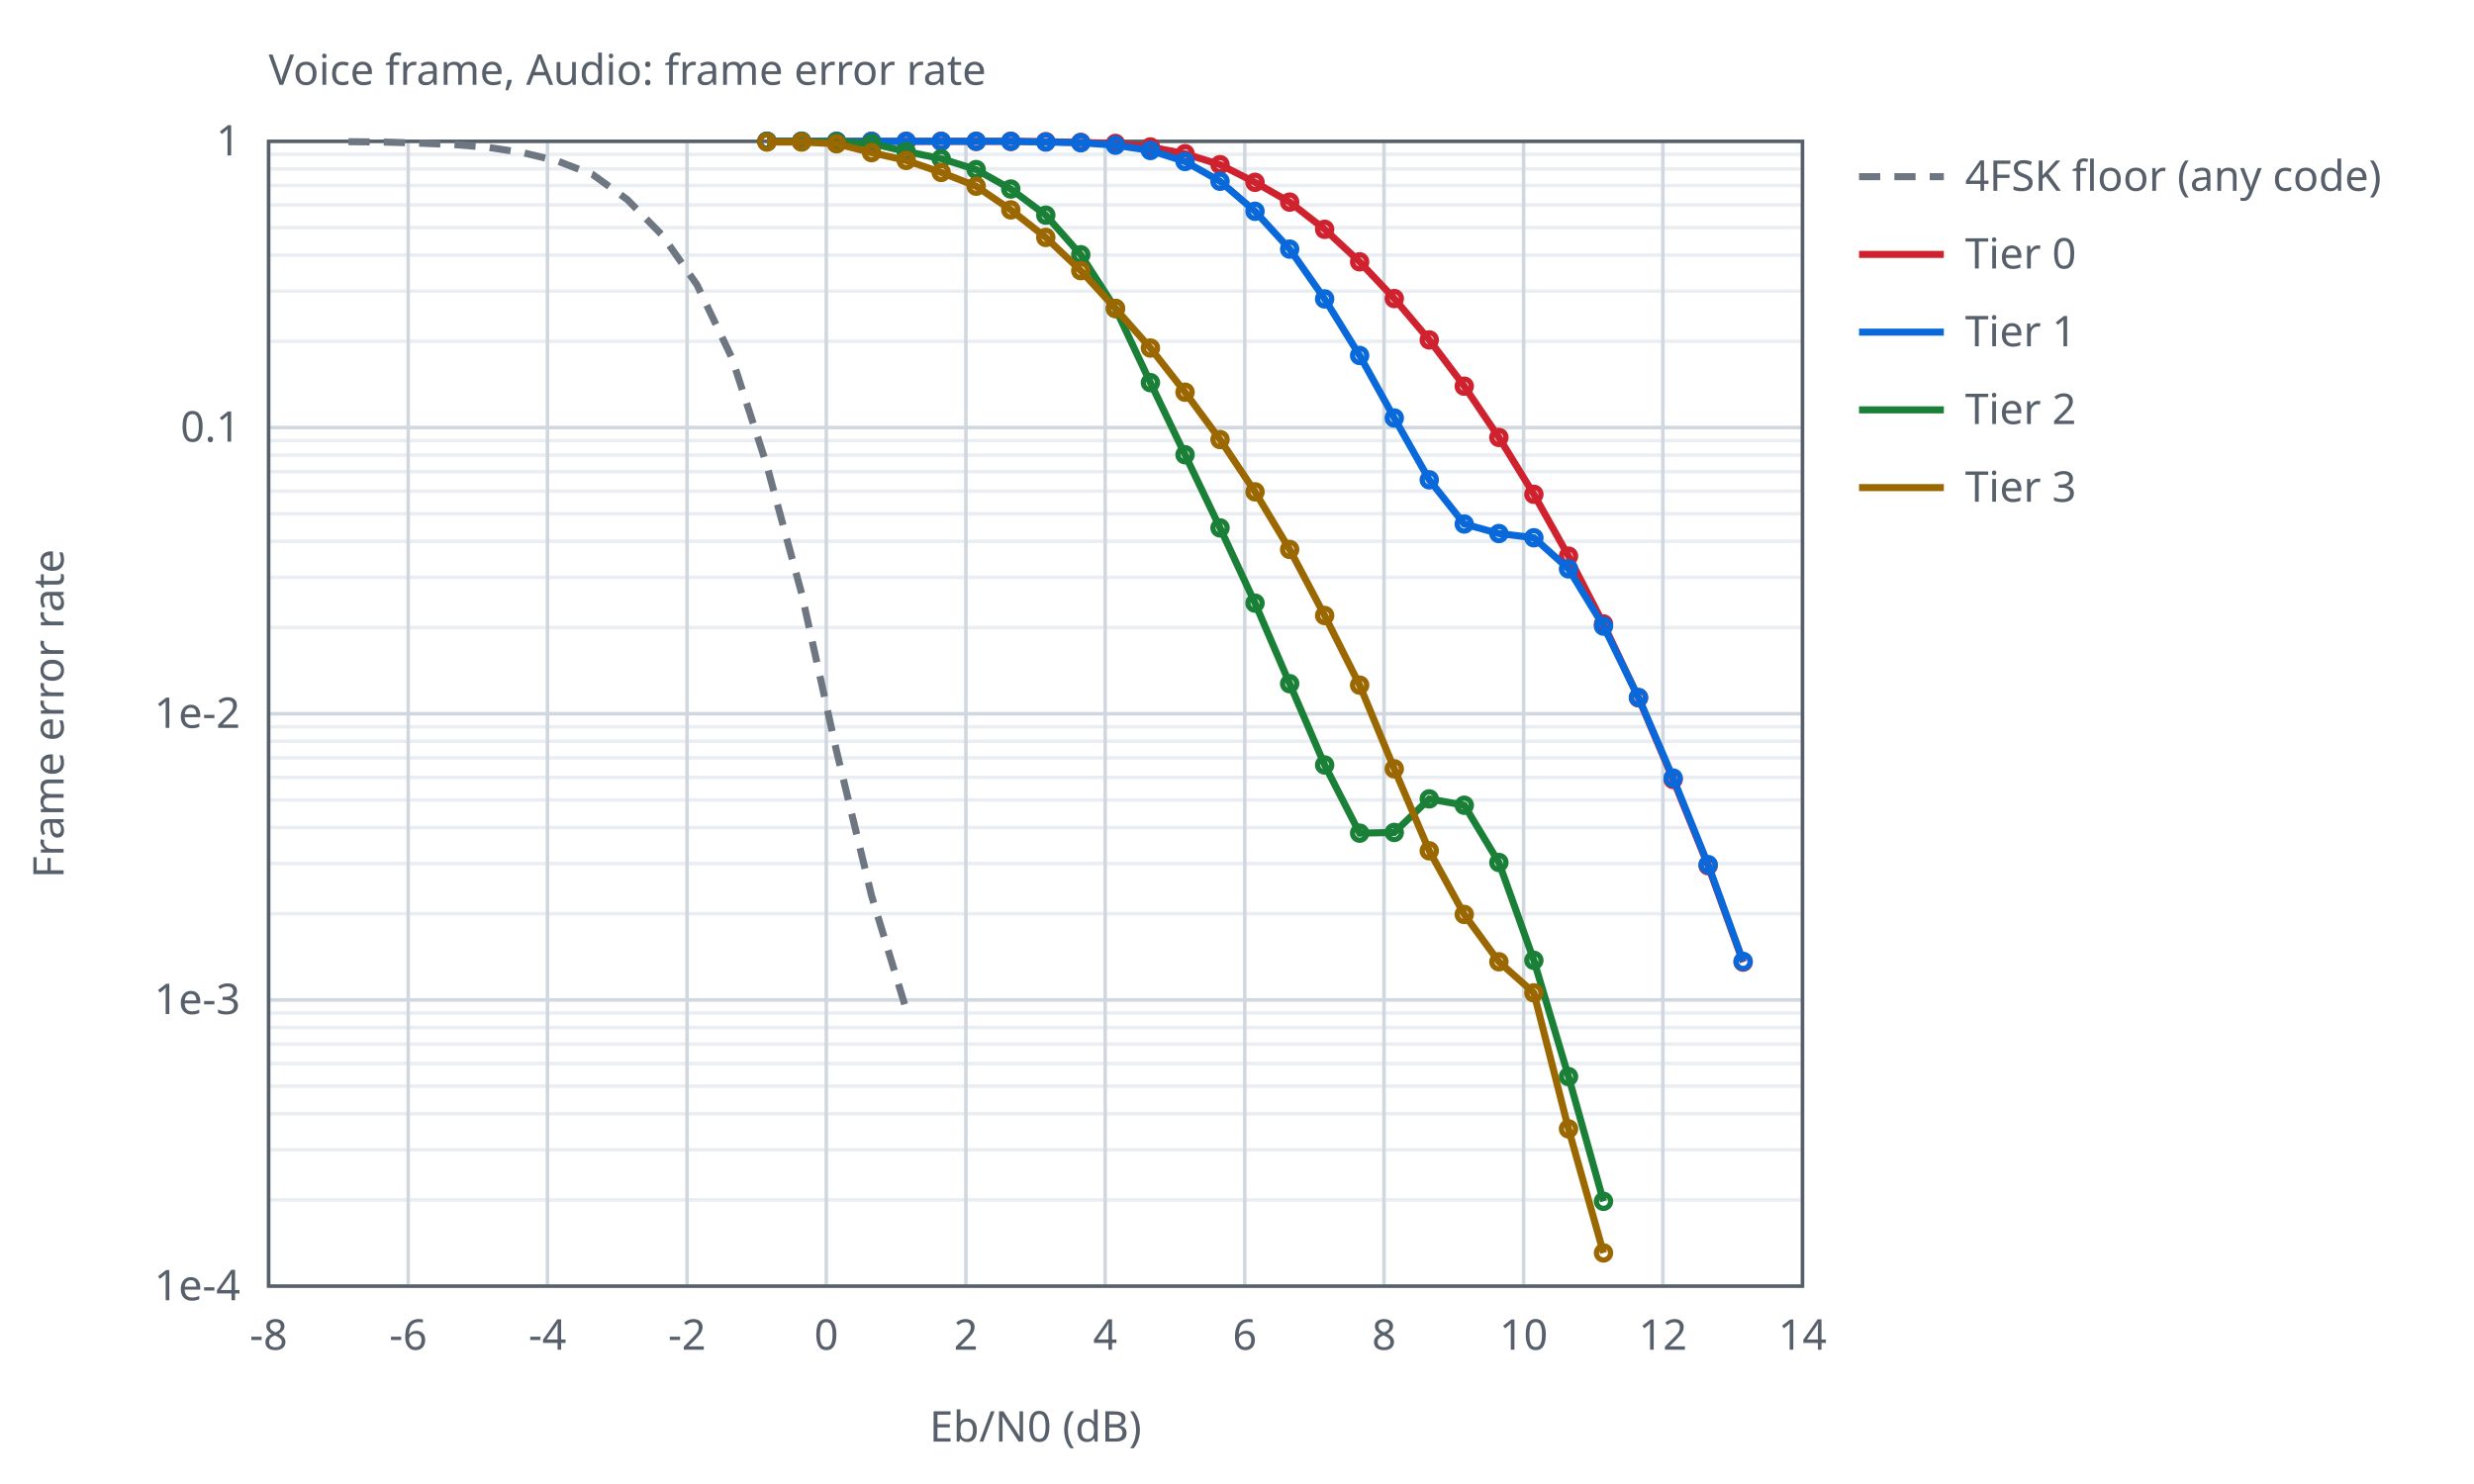
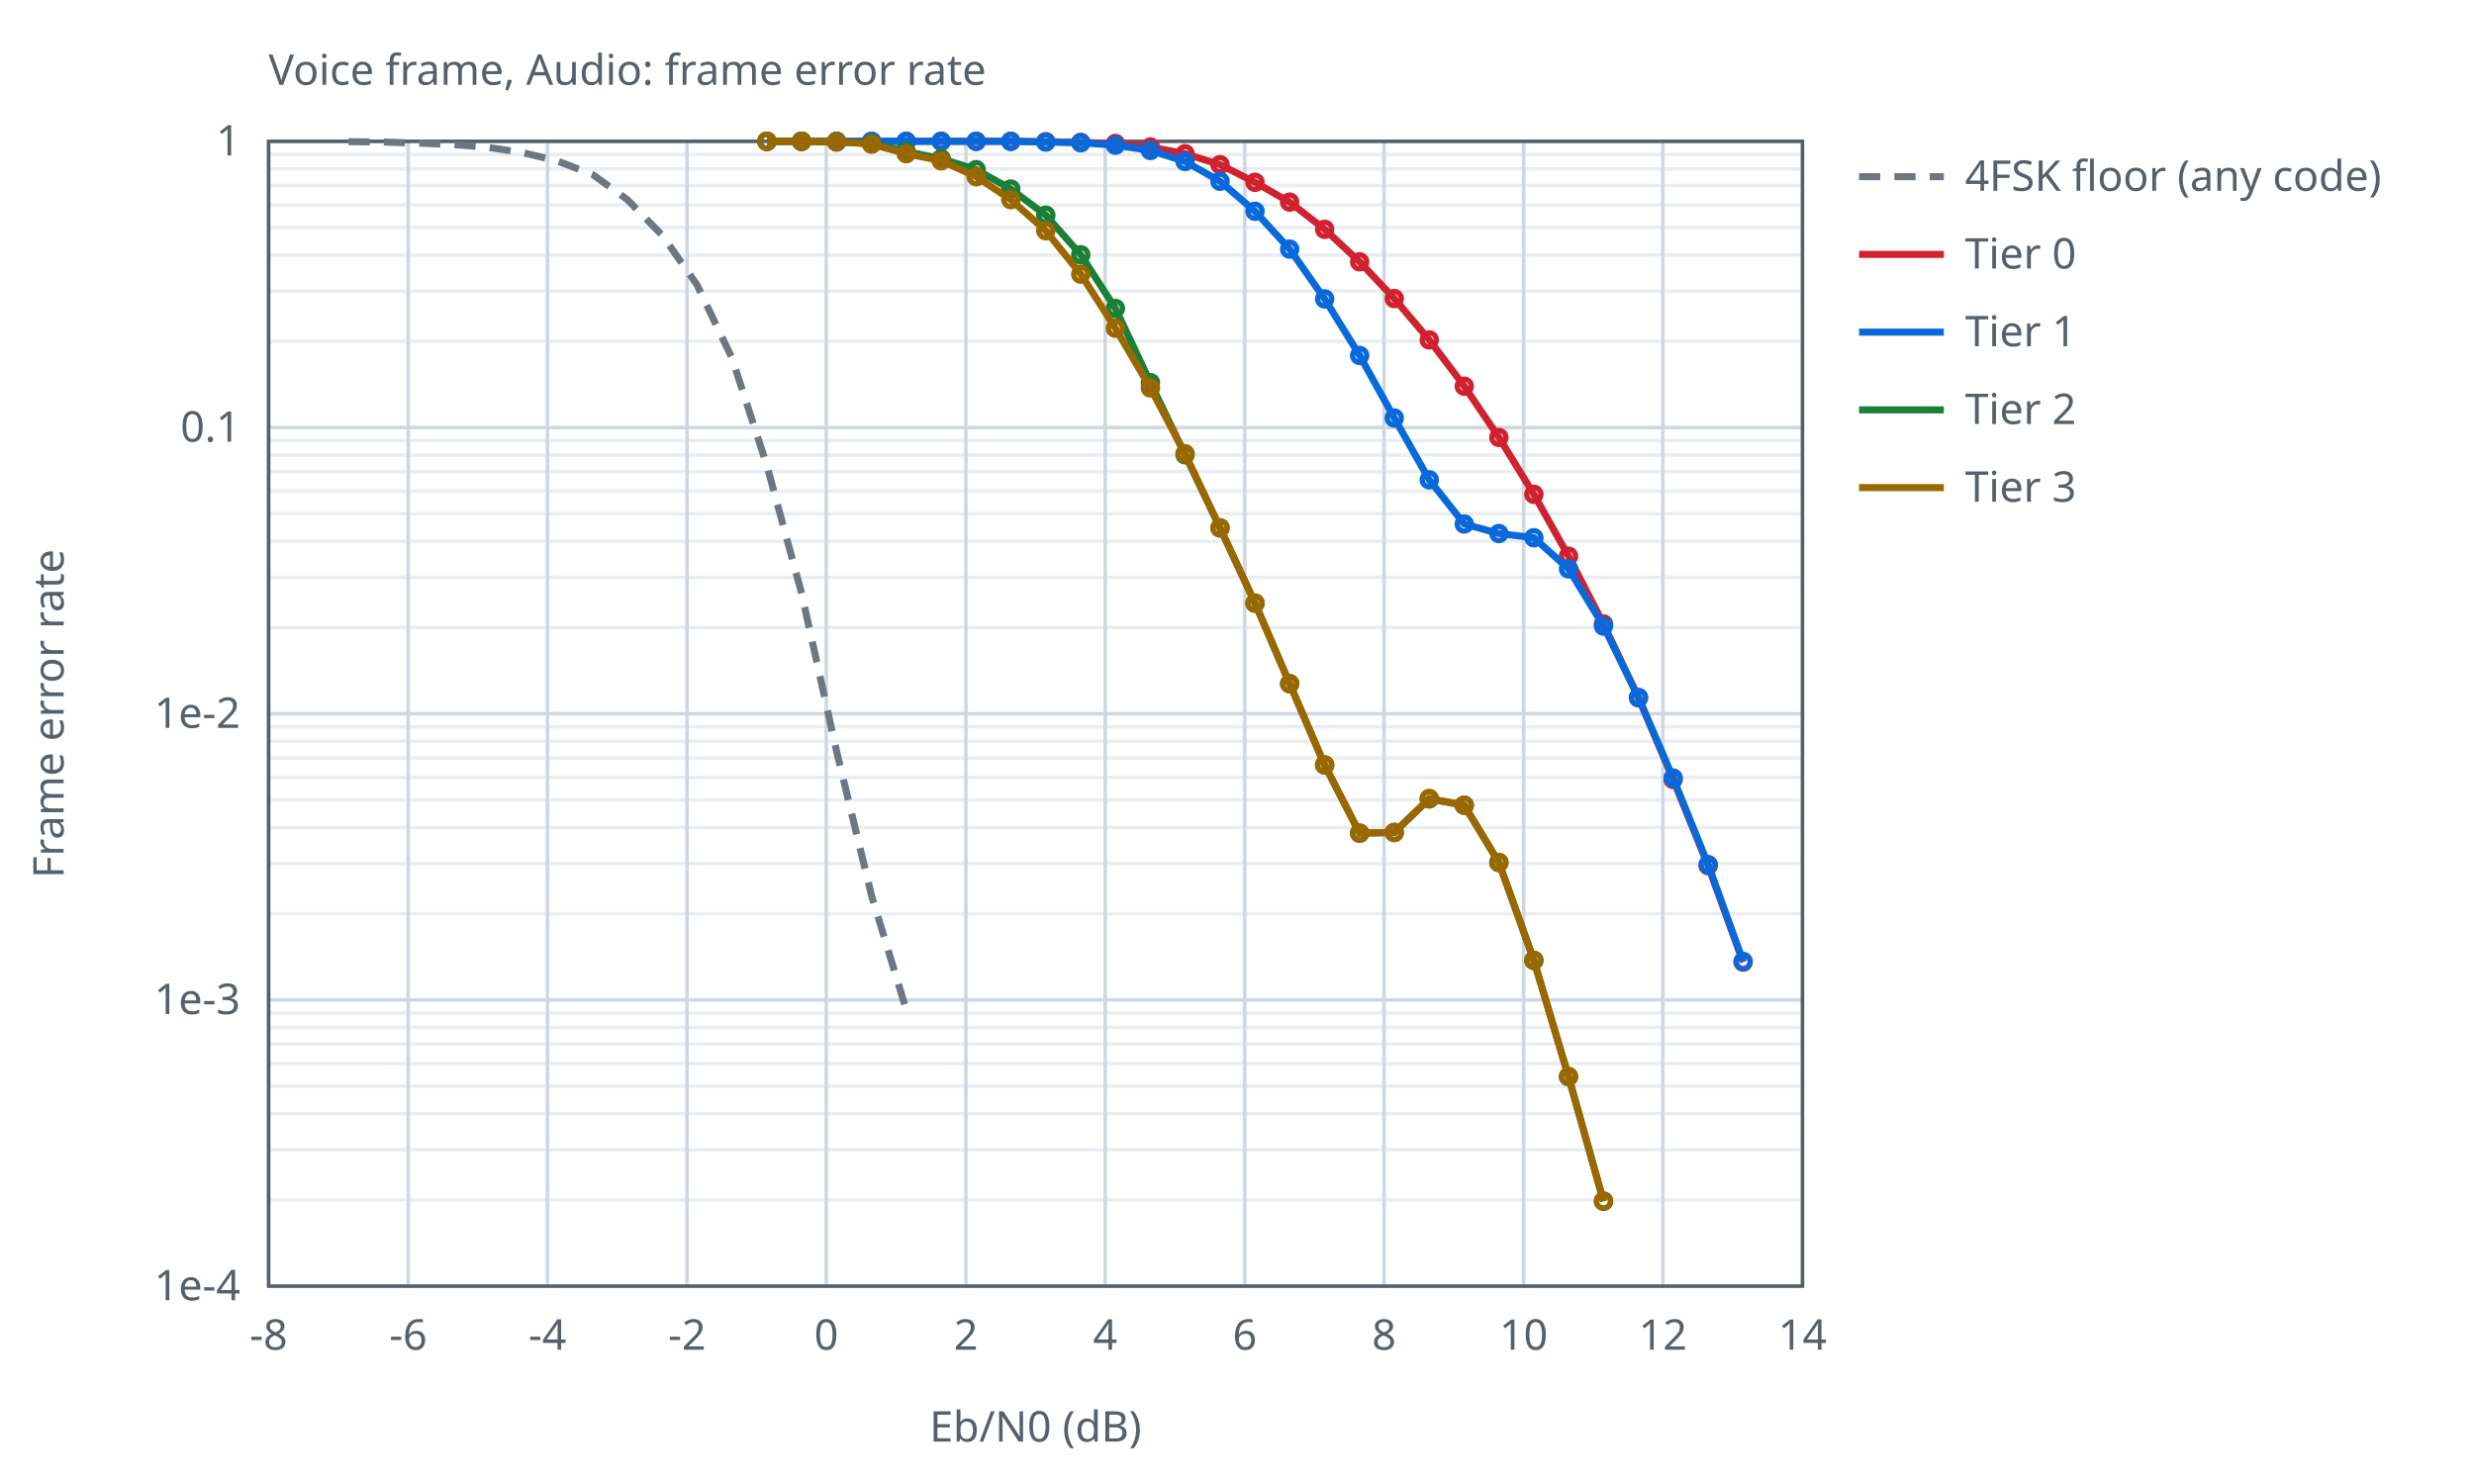
<svg xmlns="http://www.w3.org/2000/svg" width="700" height="420" viewBox="0 0 700 420">
  <style>text{font-family:sans-serif;font-size:12px;fill:#57606a}.ax{stroke:#57606a;stroke-width:1;fill:none}.gr{stroke:#d0d7de;stroke-width:1}.mi{stroke:#eaeef2;stroke-width:1}.r0{stroke:#6e7781}.r1{stroke:#bc4c00}.r2{stroke:#8250df}.s1{stroke:#cf222e}.s2{stroke:#0969da}.s3{stroke:#1a7f37}.s4{stroke:#9a6700}.l{fill:none;stroke-width:2}.p{fill:none;stroke-width:1.5}@media (prefers-color-scheme:dark){text{fill:#c9d1d9}.ax{stroke:#8b949e}.gr{stroke:#30363d}.mi{stroke:#21262d}.r0{stroke:#8b949e}.r1{stroke:#f0883e}.r2{stroke:#d2a8ff}.s1{stroke:#ff7b72}.s2{stroke:#58a6ff}.s3{stroke:#3fb950}.s4{stroke:#d29922}}</style>
  <text x="76.0" y="24">Voice frame, Audio: frame error rate</text>
  <line class="mi" x1="76.0" y1="96.6" x2="510.0" y2="96.6" />
  <line class="mi" x1="76.0" y1="82.4" x2="510.0" y2="82.4" />
  <line class="mi" x1="76.0" y1="72.2" x2="510.0" y2="72.2" />
  <line class="mi" x1="76.0" y1="64.4" x2="510.0" y2="64.4" />
  <line class="mi" x1="76.0" y1="58.0" x2="510.0" y2="58.0" />
  <line class="mi" x1="76.0" y1="52.5" x2="510.0" y2="52.5" />
  <line class="mi" x1="76.0" y1="47.8" x2="510.0" y2="47.8" />
  <line class="mi" x1="76.0" y1="43.7" x2="510.0" y2="43.7" />
  <line class="mi" x1="76.0" y1="177.6" x2="510.0" y2="177.6" />
  <line class="mi" x1="76.0" y1="163.4" x2="510.0" y2="163.4" />
  <line class="mi" x1="76.0" y1="153.2" x2="510.0" y2="153.2" />
  <line class="mi" x1="76.0" y1="145.4" x2="510.0" y2="145.4" />
  <line class="mi" x1="76.0" y1="139.0" x2="510.0" y2="139.0" />
  <line class="mi" x1="76.0" y1="133.5" x2="510.0" y2="133.5" />
  <line class="mi" x1="76.0" y1="128.8" x2="510.0" y2="128.8" />
  <line class="mi" x1="76.0" y1="124.7" x2="510.0" y2="124.7" />
  <line class="mi" x1="76.0" y1="258.6" x2="510.0" y2="258.6" />
  <line class="mi" x1="76.0" y1="244.4" x2="510.0" y2="244.4" />
  <line class="mi" x1="76.0" y1="234.2" x2="510.0" y2="234.2" />
  <line class="mi" x1="76.0" y1="226.4" x2="510.0" y2="226.4" />
  <line class="mi" x1="76.0" y1="220.0" x2="510.0" y2="220.0" />
  <line class="mi" x1="76.0" y1="214.5" x2="510.0" y2="214.5" />
  <line class="mi" x1="76.0" y1="209.8" x2="510.0" y2="209.8" />
  <line class="mi" x1="76.0" y1="205.7" x2="510.0" y2="205.7" />
  <line class="mi" x1="76.0" y1="339.6" x2="510.0" y2="339.6" />
  <line class="mi" x1="76.0" y1="325.4" x2="510.0" y2="325.4" />
  <line class="mi" x1="76.0" y1="315.2" x2="510.0" y2="315.2" />
  <line class="mi" x1="76.0" y1="307.4" x2="510.0" y2="307.4" />
  <line class="mi" x1="76.0" y1="301.0" x2="510.0" y2="301.0" />
  <line class="mi" x1="76.0" y1="295.5" x2="510.0" y2="295.5" />
  <line class="mi" x1="76.0" y1="290.8" x2="510.0" y2="290.8" />
  <line class="mi" x1="76.0" y1="286.7" x2="510.0" y2="286.7" />
  <line class="gr" x1="76.0" y1="364.0" x2="76.0" y2="40.0" />
  <text x="76.0" y="382.0" text-anchor="middle">-8</text>
  <line class="gr" x1="115.5" y1="364.0" x2="115.5" y2="40.0" />
  <text x="115.5" y="382.0" text-anchor="middle">-6</text>
  <line class="gr" x1="154.9" y1="364.0" x2="154.9" y2="40.0" />
  <text x="154.9" y="382.0" text-anchor="middle">-4</text>
  <line class="gr" x1="194.4" y1="364.0" x2="194.4" y2="40.0" />
  <text x="194.4" y="382.0" text-anchor="middle">-2</text>
  <line class="gr" x1="233.8" y1="364.0" x2="233.8" y2="40.0" />
  <text x="233.8" y="382.0" text-anchor="middle">0</text>
  <line class="gr" x1="273.3" y1="364.0" x2="273.3" y2="40.0" />
  <text x="273.3" y="382.0" text-anchor="middle">2</text>
  <line class="gr" x1="312.7" y1="364.0" x2="312.7" y2="40.0" />
  <text x="312.7" y="382.0" text-anchor="middle">4</text>
  <line class="gr" x1="352.2" y1="364.0" x2="352.2" y2="40.0" />
  <text x="352.2" y="382.0" text-anchor="middle">6</text>
  <line class="gr" x1="391.6" y1="364.0" x2="391.6" y2="40.0" />
  <text x="391.6" y="382.0" text-anchor="middle">8</text>
  <line class="gr" x1="431.1" y1="364.0" x2="431.1" y2="40.0" />
  <text x="431.1" y="382.0" text-anchor="middle">10</text>
  <line class="gr" x1="470.5" y1="364.0" x2="470.5" y2="40.0" />
  <text x="470.5" y="382.0" text-anchor="middle">12</text>
  <line class="gr" x1="510.0" y1="364.0" x2="510.0" y2="40.0" />
  <text x="510.0" y="382.0" text-anchor="middle">14</text>
  <line class="gr" x1="76.0" y1="40.0" x2="510.0" y2="40.0" />
  <text x="68.0" y="44.0" text-anchor="end">1</text>
  <line class="gr" x1="76.0" y1="121.0" x2="510.0" y2="121.0" />
  <text x="68.0" y="125.0" text-anchor="end">0.1</text>
  <line class="gr" x1="76.0" y1="202.0" x2="510.0" y2="202.0" />
  <text x="68.0" y="206.0" text-anchor="end">1e-2</text>
  <line class="gr" x1="76.0" y1="283.0" x2="510.0" y2="283.0" />
  <text x="68.0" y="287.0" text-anchor="end">1e-3</text>
  <line class="gr" x1="76.0" y1="364.0" x2="510.0" y2="364.0" />
  <text x="68.0" y="368.0" text-anchor="end">1e-4</text>
  <rect class="ax" x="76.0" y="40.0" width="434.0" height="324.0" />
  <text x="293.0" y="408.0" text-anchor="middle">Eb/N0 (dB)</text>
  <text x="18" y="202.0" text-anchor="middle" transform="rotate(-90 18 202.0)">Frame error rate</text>
  <path class="l r0" stroke-dasharray="6 4" d="M98.6,40.1 L108.5,40.2 L118.3,40.5 L128.2,40.9 L138.1,41.7 L147.9,43.2 L157.8,45.6 L167.7,49.4 L177.5,56.5 L187.4,66.6 L197.2,80.6 L207.1,101.3 L217.0,131.8 L226.8,167.9 L236.7,212.6 L246.6,253.5 L256.4,285.7" />
  <line class="l r0" stroke-dasharray="6 4" x1="526.0" y1="50.0" x2="550.0" y2="50.0" />
  <text x="556.0" y="54.0">4FSK floor (any code)</text>
  <path class="l s1" d="M217.0,40.0 L226.8,40.0 L236.7,40.0 L246.6,40.0 L256.4,40.0 L266.3,40.0 L276.2,40.0 L286.0,40.0 L295.9,40.1 L305.8,40.3 L315.6,40.6 L325.5,41.6 L335.3,43.5 L345.2,46.6 L355.1,51.6 L364.9,57.2 L374.8,64.9 L384.7,74.1 L394.5,84.5 L404.4,96.2 L414.3,109.3 L424.1,123.8 L434.0,139.9 L443.8,157.4 L453.7,176.6 L463.6,197.5 L473.4,220.6 L483.3,245.0 L493.2,272.3" />
  <circle class="p s1" cx="217.0" cy="40.0" r="2" />
  <circle class="p s1" cx="226.8" cy="40.0" r="2" />
  <circle class="p s1" cx="236.7" cy="40.0" r="2" />
  <circle class="p s1" cx="246.6" cy="40.0" r="2" />
  <circle class="p s1" cx="256.4" cy="40.0" r="2" />
  <circle class="p s1" cx="266.3" cy="40.0" r="2" />
  <circle class="p s1" cx="276.2" cy="40.0" r="2" />
  <circle class="p s1" cx="286.0" cy="40.0" r="2" />
  <circle class="p s1" cx="295.9" cy="40.1" r="2" />
  <circle class="p s1" cx="305.8" cy="40.3" r="2" />
  <circle class="p s1" cx="315.6" cy="40.6" r="2" />
  <circle class="p s1" cx="325.5" cy="41.6" r="2" />
  <circle class="p s1" cx="335.3" cy="43.5" r="2" />
  <circle class="p s1" cx="345.2" cy="46.6" r="2" />
  <circle class="p s1" cx="355.1" cy="51.6" r="2" />
  <circle class="p s1" cx="364.9" cy="57.2" r="2" />
  <circle class="p s1" cx="374.8" cy="64.9" r="2" />
  <circle class="p s1" cx="384.7" cy="74.1" r="2" />
  <circle class="p s1" cx="394.5" cy="84.5" r="2" />
  <circle class="p s1" cx="404.4" cy="96.2" r="2" />
  <circle class="p s1" cx="414.3" cy="109.3" r="2" />
  <circle class="p s1" cx="424.1" cy="123.8" r="2" />
  <circle class="p s1" cx="434.0" cy="139.9" r="2" />
  <circle class="p s1" cx="443.8" cy="157.4" r="2" />
  <circle class="p s1" cx="453.7" cy="176.6" r="2" />
  <circle class="p s1" cx="463.6" cy="197.5" r="2" />
  <circle class="p s1" cx="473.4" cy="220.6" r="2" />
  <circle class="p s1" cx="483.3" cy="245.0" r="2" />
  <circle class="p s1" cx="493.2" cy="272.3" r="2" />
  <line class="l s1" x1="526.0" y1="72.0" x2="550.0" y2="72.0" />
  <text x="556.0" y="76.0">Tier 0</text>
  <path class="l s2" d="M217.0,40.0 L226.8,40.0 L236.7,40.0 L246.6,40.0 L256.4,40.0 L266.3,40.0 L276.2,40.0 L286.0,40.0 L295.9,40.2 L305.8,40.4 L315.6,41.1 L325.5,42.6 L335.3,45.7 L345.2,51.3 L355.1,59.8 L364.9,70.5 L374.8,84.6 L384.7,100.6 L394.5,118.3 L404.4,135.8 L414.3,148.3 L424.1,151.0 L434.0,152.2 L443.8,161.0 L453.7,177.2 L463.6,197.4 L473.4,220.2 L483.3,244.7 L493.2,272.1" />
  <circle class="p s2" cx="217.0" cy="40.0" r="2" />
  <circle class="p s2" cx="226.8" cy="40.0" r="2" />
  <circle class="p s2" cx="236.7" cy="40.0" r="2" />
  <circle class="p s2" cx="246.6" cy="40.0" r="2" />
  <circle class="p s2" cx="256.4" cy="40.0" r="2" />
  <circle class="p s2" cx="266.3" cy="40.0" r="2" />
  <circle class="p s2" cx="276.2" cy="40.0" r="2" />
  <circle class="p s2" cx="286.0" cy="40.0" r="2" />
  <circle class="p s2" cx="295.9" cy="40.2" r="2" />
  <circle class="p s2" cx="305.8" cy="40.4" r="2" />
  <circle class="p s2" cx="315.6" cy="41.1" r="2" />
  <circle class="p s2" cx="325.5" cy="42.6" r="2" />
  <circle class="p s2" cx="335.3" cy="45.7" r="2" />
  <circle class="p s2" cx="345.2" cy="51.3" r="2" />
  <circle class="p s2" cx="355.1" cy="59.8" r="2" />
  <circle class="p s2" cx="364.9" cy="70.5" r="2" />
  <circle class="p s2" cx="374.8" cy="84.6" r="2" />
  <circle class="p s2" cx="384.7" cy="100.6" r="2" />
  <circle class="p s2" cx="394.5" cy="118.3" r="2" />
  <circle class="p s2" cx="404.4" cy="135.8" r="2" />
  <circle class="p s2" cx="414.3" cy="148.3" r="2" />
  <circle class="p s2" cx="424.1" cy="151.0" r="2" />
  <circle class="p s2" cx="434.0" cy="152.2" r="2" />
  <circle class="p s2" cx="443.8" cy="161.0" r="2" />
  <circle class="p s2" cx="453.7" cy="177.2" r="2" />
  <circle class="p s2" cx="463.6" cy="197.4" r="2" />
  <circle class="p s2" cx="473.4" cy="220.2" r="2" />
  <circle class="p s2" cx="483.3" cy="244.7" r="2" />
  <circle class="p s2" cx="493.2" cy="272.1" r="2" />
  <line class="l s2" x1="526.0" y1="94.0" x2="550.0" y2="94.0" />
  <text x="556.0" y="98.0">Tier 1</text>
  <path class="l s3" d="M217.0,40.0 L226.8,40.0 L236.7,40.2 L246.6,40.6 L256.4,42.9 L266.3,44.9 L276.2,48.0 L286.0,53.5 L295.9,60.9 L305.8,72.1 L315.6,87.3 L325.5,108.3 L335.3,128.7 L345.2,149.4 L355.1,170.7 L364.9,193.5 L374.8,216.5 L384.7,235.8 L394.5,235.6 L404.4,226.1 L414.3,227.9 L424.1,244.1 L434.0,271.8 L443.8,304.7 L453.7,340.0" />
  <circle class="p s3" cx="217.0" cy="40.0" r="2" />
  <circle class="p s3" cx="226.8" cy="40.0" r="2" />
  <circle class="p s3" cx="236.7" cy="40.2" r="2" />
  <circle class="p s3" cx="246.6" cy="40.6" r="2" />
  <circle class="p s3" cx="256.4" cy="42.9" r="2" />
  <circle class="p s3" cx="266.3" cy="44.9" r="2" />
  <circle class="p s3" cx="276.2" cy="48.0" r="2" />
  <circle class="p s3" cx="286.0" cy="53.5" r="2" />
  <circle class="p s3" cx="295.9" cy="60.9" r="2" />
  <circle class="p s3" cx="305.8" cy="72.1" r="2" />
  <circle class="p s3" cx="315.6" cy="87.3" r="2" />
  <circle class="p s3" cx="325.5" cy="108.3" r="2" />
  <circle class="p s3" cx="335.3" cy="128.7" r="2" />
  <circle class="p s3" cx="345.2" cy="149.4" r="2" />
  <circle class="p s3" cx="355.1" cy="170.7" r="2" />
  <circle class="p s3" cx="364.9" cy="193.5" r="2" />
  <circle class="p s3" cx="374.8" cy="216.5" r="2" />
  <circle class="p s3" cx="384.7" cy="235.8" r="2" />
  <circle class="p s3" cx="394.5" cy="235.6" r="2" />
  <circle class="p s3" cx="404.4" cy="226.1" r="2" />
  <circle class="p s3" cx="414.3" cy="227.9" r="2" />
  <circle class="p s3" cx="424.1" cy="244.1" r="2" />
  <circle class="p s3" cx="434.0" cy="271.8" r="2" />
  <circle class="p s3" cx="443.8" cy="304.7" r="2" />
  <circle class="p s3" cx="453.7" cy="340.0" r="2" />
  <line class="l s3" x1="526.0" y1="116.0" x2="550.0" y2="116.0" />
  <text x="556.0" y="120.0">Tier 2</text>
-   <path class="l s4" d="M217.0,40.2 L226.8,40.2 L236.7,40.7 L246.6,43.2 L256.4,45.4 L266.3,48.8 L276.2,52.7 L286.0,59.4 L295.9,67.2 L305.8,76.6 L315.6,87.3 L325.5,98.5 L335.3,111.0 L345.2,124.4 L355.1,139.2 L364.9,155.5 L374.8,174.2 L384.7,193.9 L394.5,217.6 L404.4,240.8 L414.3,258.8 L424.1,272.2 L434.0,281.0 L443.8,319.5 L453.7,354.6" />
-   <circle class="p s4" cx="217.0" cy="40.2" r="2" />
-   <circle class="p s4" cx="226.8" cy="40.2" r="2" />
-   <circle class="p s4" cx="236.7" cy="40.7" r="2" />
-   <circle class="p s4" cx="246.6" cy="43.2" r="2" />
-   <circle class="p s4" cx="256.4" cy="45.4" r="2" />
-   <circle class="p s4" cx="266.3" cy="48.8" r="2" />
-   <circle class="p s4" cx="276.2" cy="52.7" r="2" />
-   <circle class="p s4" cx="286.0" cy="59.4" r="2" />
-   <circle class="p s4" cx="295.9" cy="67.2" r="2" />
-   <circle class="p s4" cx="305.8" cy="76.6" r="2" />
-   <circle class="p s4" cx="315.6" cy="87.3" r="2" />
-   <circle class="p s4" cx="325.5" cy="98.5" r="2" />
-   <circle class="p s4" cx="335.3" cy="111.0" r="2" />
-   <circle class="p s4" cx="345.2" cy="124.4" r="2" />
-   <circle class="p s4" cx="355.1" cy="139.2" r="2" />
-   <circle class="p s4" cx="364.9" cy="155.5" r="2" />
-   <circle class="p s4" cx="374.8" cy="174.2" r="2" />
-   <circle class="p s4" cx="384.7" cy="193.9" r="2" />
-   <circle class="p s4" cx="394.5" cy="217.6" r="2" />
-   <circle class="p s4" cx="404.4" cy="240.8" r="2" />
-   <circle class="p s4" cx="414.3" cy="258.8" r="2" />
-   <circle class="p s4" cx="424.1" cy="272.2" r="2" />
-   <circle class="p s4" cx="434.0" cy="281.0" r="2" />
-   <circle class="p s4" cx="443.8" cy="319.5" r="2" />
-   <circle class="p s4" cx="453.7" cy="354.6" r="2" />
+   <path class="l s4" d="M217.0,40.0 L226.8,40.0 L236.7,40.1 L246.6,40.8 L256.4,43.5 L266.3,45.5 L276.2,50.0 L286.0,56.5 L295.9,65.3 L305.8,77.6 L315.6,92.9 L325.5,109.8 L335.3,128.4 L345.2,149.4 L355.1,170.7 L364.9,193.5 L374.8,216.5 L384.7,235.8 L394.5,235.6 L404.4,226.0 L414.3,227.9 L424.1,244.1 L434.0,271.8 L443.8,304.7 L453.7,339.9" />
+   <circle class="p s4" cx="217.0" cy="40.0" r="2" />
+   <circle class="p s4" cx="226.8" cy="40.0" r="2" />
+   <circle class="p s4" cx="236.7" cy="40.1" r="2" />
+   <circle class="p s4" cx="246.6" cy="40.8" r="2" />
+   <circle class="p s4" cx="256.4" cy="43.5" r="2" />
+   <circle class="p s4" cx="266.3" cy="45.5" r="2" />
+   <circle class="p s4" cx="276.2" cy="50.0" r="2" />
+   <circle class="p s4" cx="286.0" cy="56.5" r="2" />
+   <circle class="p s4" cx="295.9" cy="65.3" r="2" />
+   <circle class="p s4" cx="305.8" cy="77.6" r="2" />
+   <circle class="p s4" cx="315.6" cy="92.9" r="2" />
+   <circle class="p s4" cx="325.5" cy="109.8" r="2" />
+   <circle class="p s4" cx="335.3" cy="128.4" r="2" />
+   <circle class="p s4" cx="345.2" cy="149.4" r="2" />
+   <circle class="p s4" cx="355.1" cy="170.7" r="2" />
+   <circle class="p s4" cx="364.9" cy="193.5" r="2" />
+   <circle class="p s4" cx="374.8" cy="216.5" r="2" />
+   <circle class="p s4" cx="384.7" cy="235.8" r="2" />
+   <circle class="p s4" cx="394.5" cy="235.6" r="2" />
+   <circle class="p s4" cx="404.4" cy="226.0" r="2" />
+   <circle class="p s4" cx="414.3" cy="227.9" r="2" />
+   <circle class="p s4" cx="424.1" cy="244.1" r="2" />
+   <circle class="p s4" cx="434.0" cy="271.8" r="2" />
+   <circle class="p s4" cx="443.8" cy="304.7" r="2" />
+   <circle class="p s4" cx="453.7" cy="339.9" r="2" />
  <line class="l s4" x1="526.0" y1="138.0" x2="550.0" y2="138.0" />
  <text x="556.0" y="142.0">Tier 3</text>
</svg>
